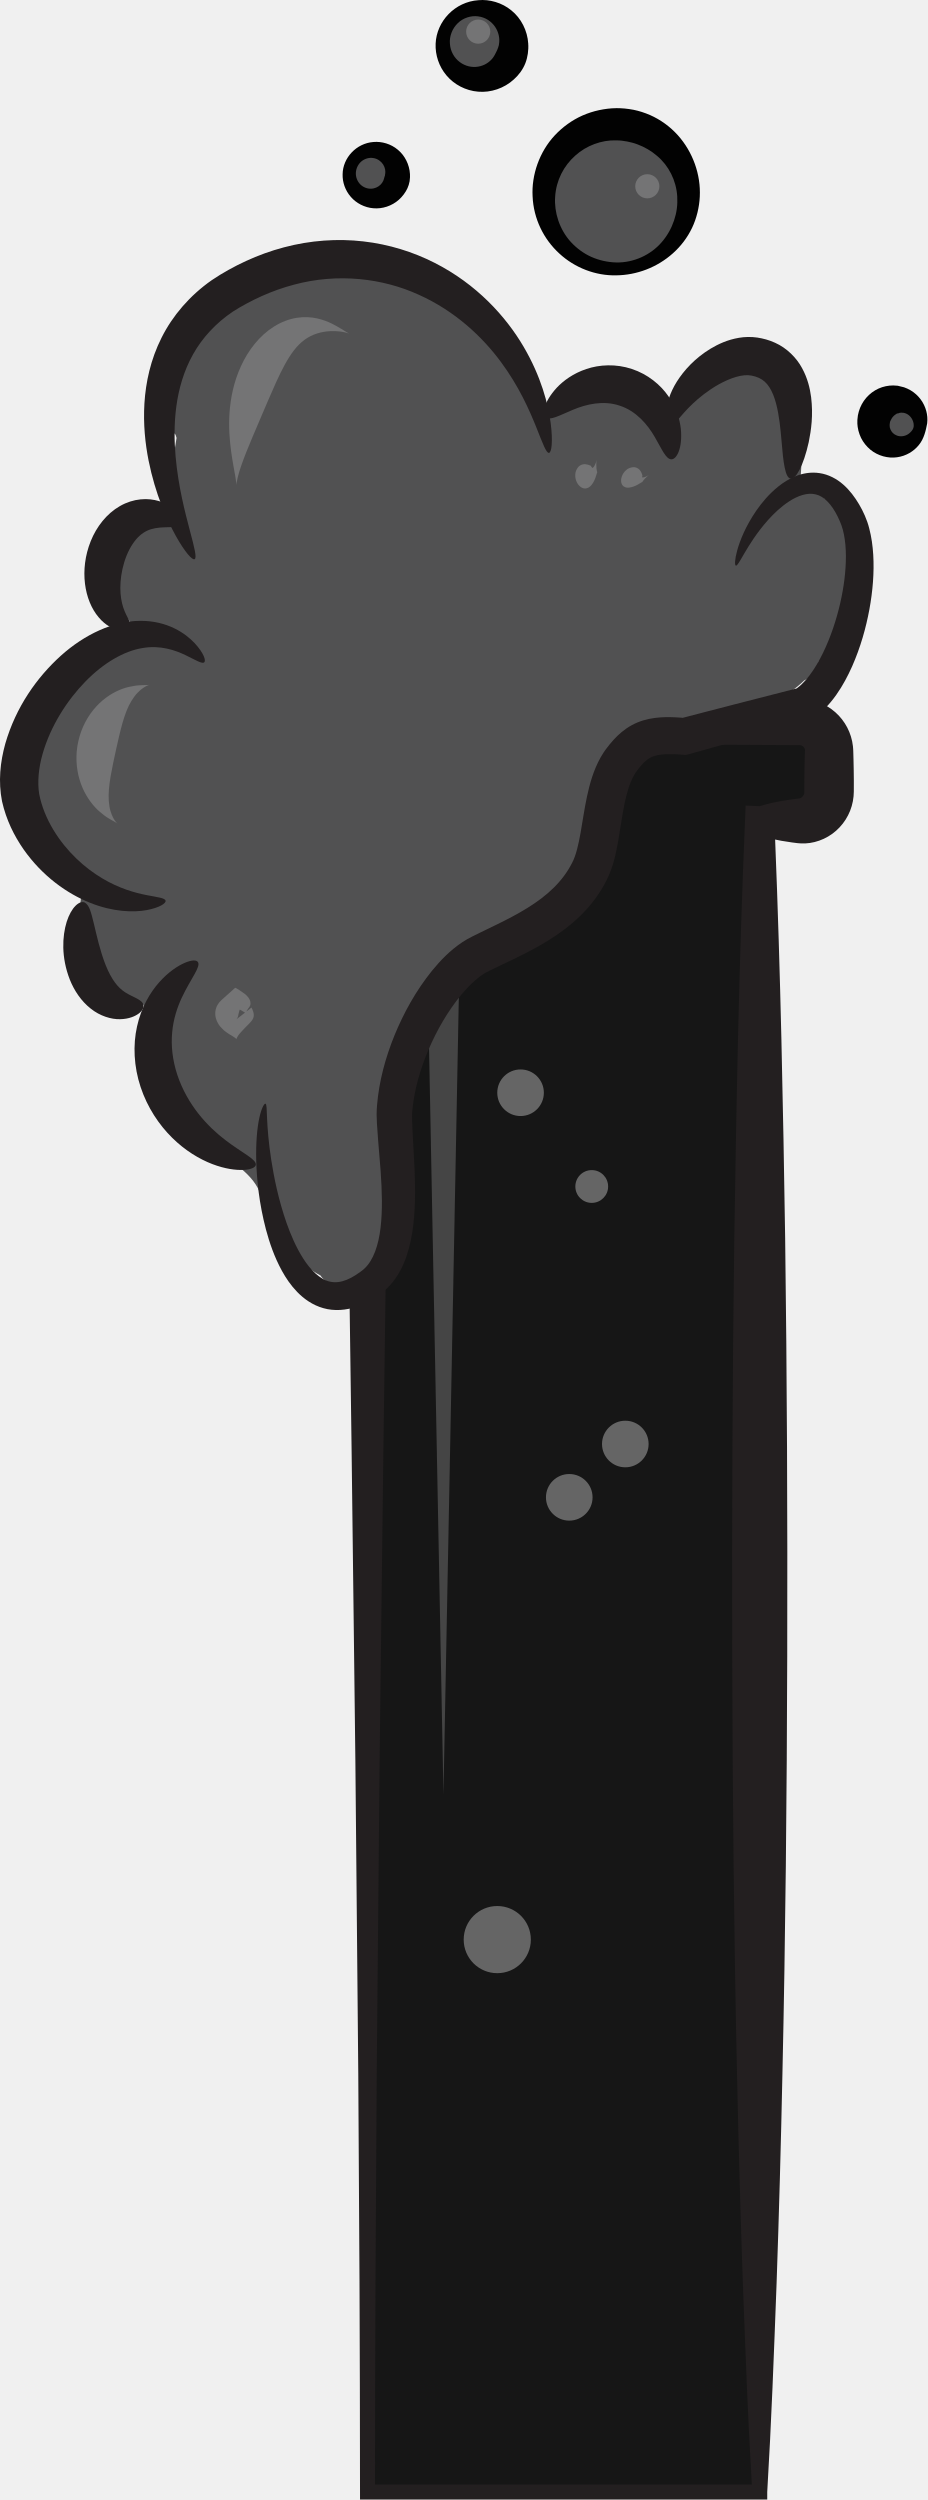
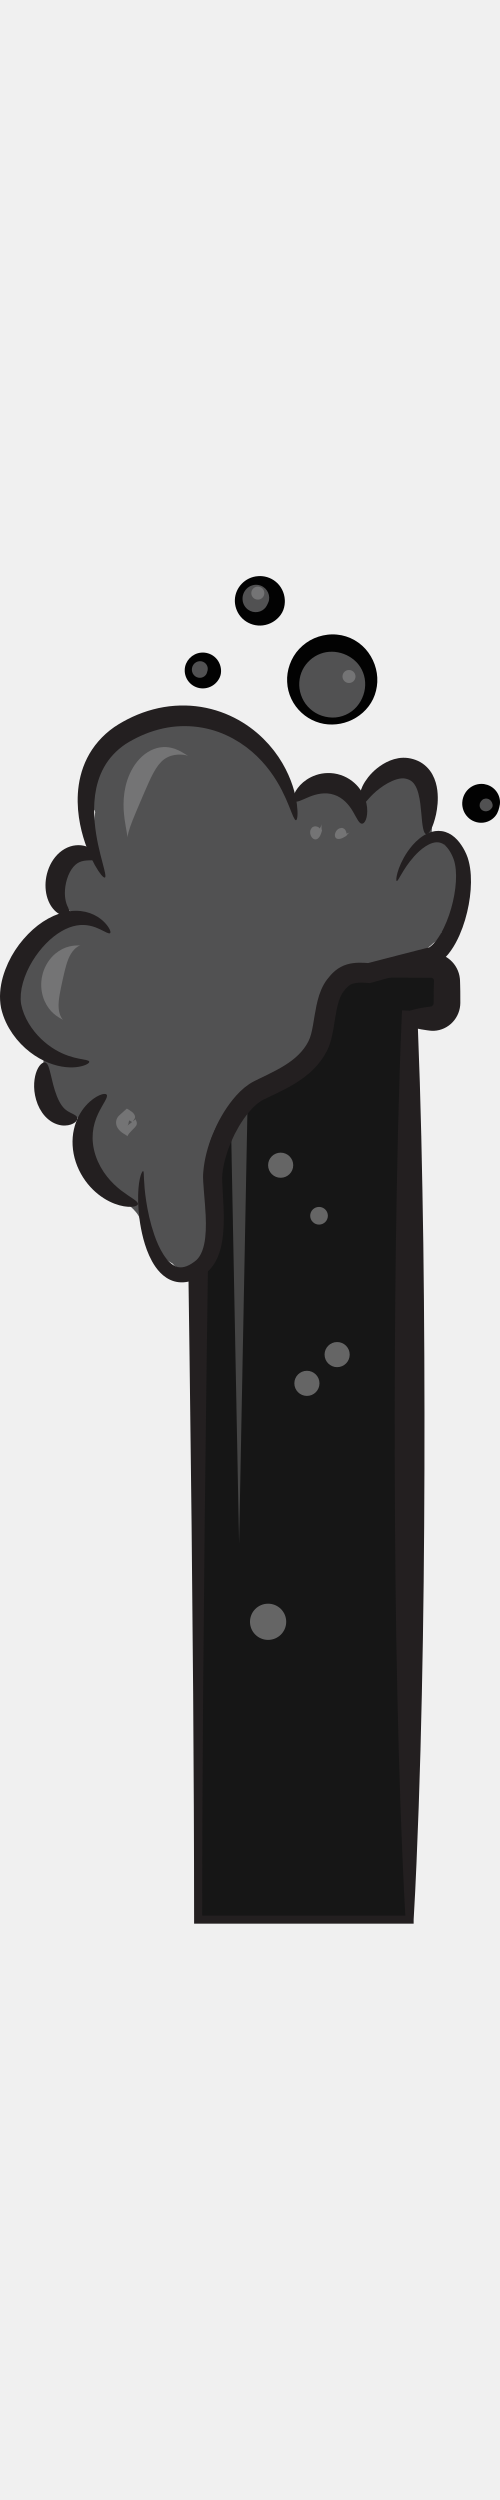
- <svg xmlns="http://www.w3.org/2000/svg" version="1.1" id="Layer_1" x="0px" y="0px" width="143.924px" height="387.98px" viewBox="0 0 143.924 387.98" enable-background="new 0 0 143.924 387.98" xml:space="preserve">
+ <svg xmlns="http://www.w3.org/2000/svg" version="1.1" id="Layer_1" x="0px" y="0px" width="100px" height="500px" viewBox="0 0 143.924 387.98" enable-background="new 0 0 143.924 387.98" xml:space="preserve">
  <g>
    <g>
      <circle opacity="0.34" fill="#FFFFFF" cx="91.832" cy="237.584" r="5.211" />
      <path fill="#161616" stroke="#FFFFFF" stroke-miterlimit="10" d="M124.135,112.055H50.803c-2.504,0-4.533,2.029-4.533,4.534v6.274    c0,2.504,2.029,4.534,4.533,4.534h6.23v259.345h60.871V127.397h6.23c2.504,0,4.533-2.03,4.533-4.534v-6.274    C128.668,114.084,126.639,112.055,124.135,112.055z" />
      <rect x="58.535" y="155.122" fill="#161616" width="59.619" height="217.083" />
      <path fill="#231F20" d="M132.49,119.496l-0.035-1.67l-0.023-0.835l-0.016-0.515l-0.01-0.208l-0.037-0.455    c-0.221-2.052-1.229-3.953-2.734-5.278c-1.494-1.329-3.51-2.095-5.5-2.066l-12.51,0.063c-4.17,0.014-8.338,0.02-12.51,0.082    c-4.168,0.066-8.34,0.155-12.51,0.303c-4.17,0.144-8.34,0.432-12.508,0.731c-4.17,0.308-8.342,0.63-12.512,0.809    c-2.084,0.089-4.17,0.147-6.254,0.166c-1.041,0.011-2.084,0.018-3.127,0.007l-1.6-0.005c-0.713,0.013-1.381,0.144-2.033,0.394    c-1.291,0.496-2.404,1.438-3.113,2.648c-0.354,0.605-0.598,1.277-0.732,1.972c-0.068,0.335-0.104,0.729-0.115,1.028l-0.041,0.783    c-0.047,1.042-0.129,2.084-0.195,3.126c-0.031,0.521-0.082,1.042-0.123,1.564l-0.033,0.392l-0.016,0.195l-0.008,0.1l-0.002,0.022    c-0.002-0.037,0,0.081,0,0.081l-0.004,0.045c-0.004,0.073-0.008,0.12-0.01,0.209l0.006,0.332c0.012,0.198,0.021,0.385,0.045,0.577    c0.18,1.537,0.922,3.028,2.078,4.154c0.58,0.558,1.262,1.03,2.018,1.382c0.758,0.347,1.586,0.565,2.432,0.647    c0.787,0.112,1.566,0.231,2.34,0.358c0.396,20.534,0.725,41.067,1.02,61.6l0.443,32.418l0.395,32.418l0.195,16.21l0.152,16.207    l0.299,32.418l0.191,32.419l0.055,16.209l0.023,16.209l0.002,1.161h1.16h60.871h1.164v-1.161v-0.001    c0.65-10.807,1.045-21.613,1.453-32.417c0.379-10.806,0.676-21.613,0.904-32.419c0.482-21.611,0.688-43.223,0.746-64.837    c0.057-21.611-0.033-43.222-0.32-64.834c-0.316-20.649-0.721-41.297-1.557-61.947c0.318,0.066,0.639,0.138,0.957,0.195    c0.557,0.101,1.115,0.186,1.672,0.261c0.594,0.058,0.959,0.175,2.021,0.151c1.996-0.087,3.969-1.005,5.35-2.493    c0.697-0.738,1.256-1.615,1.635-2.571c0.379-0.948,0.574-2.011,0.576-2.988C132.51,121.726,132.518,120.61,132.49,119.496z     M124.883,117.826l-0.037,1.67c-0.027,1.114-0.018,2.229-0.016,3.344c0.004,0.135,0.002,0.187-0.016,0.282    c-0.014,0.086-0.047,0.175-0.096,0.265c-0.105,0.176-0.25,0.336-0.477,0.469c-0.049,0.064-0.801,0.121-1.318,0.199    c-0.557,0.075-1.115,0.158-1.672,0.258c-1.115,0.201-2.229,0.446-3.344,0.802h-0.004l-2.182-0.099l-0.102,2.382    c-0.92,21.611-1.332,43.224-1.662,64.835c-0.289,21.612-0.379,43.224-0.322,64.834c0.059,21.615,0.264,43.227,0.746,64.837    c0.23,10.806,0.527,21.613,0.904,32.419c0.395,10.418,0.781,20.836,1.391,31.255h-58.48l0.021-15.045l0.055-16.209l0.191-32.419    l0.301-32.418l0.148-16.207l0.195-16.21l0.396-32.418l0.443-32.418c0.311-21.611,0.652-43.224,1.076-64.835l0.076-3.914    l-4.068-0.08h-0.004c-2.076,0.48-4.186,0.818-6.236,1.115c-0.389,0.146-0.863,0.142-1.307-0.078    c-0.445-0.21-0.828-0.621-1.023-1.138c-0.025-0.062-0.047-0.134-0.066-0.195c-0.006-0.019-0.014-0.039-0.021-0.059    c-0.008-0.04-0.014-0.124-0.021-0.181l-0.006-0.049c-0.002-0.019,0,0.083-0.002,0.027l-0.002-0.022l-0.008-0.1l-0.016-0.195    l-0.033-0.392c-0.041-0.521-0.092-1.043-0.123-1.564c-0.066-1.042-0.148-2.083-0.195-3.126l-0.041-0.783    c-0.012-0.223-0.018-0.35-0.006-0.53c0.027-0.335,0.125-0.663,0.27-0.975c0.291-0.618,0.824-1.146,1.473-1.418    c0.316-0.143,0.684-0.224,1.014-0.247l0.158-0.007l0.197-0.002l0.389-0.002l0.783-0.002c1.043-0.012,2.086-0.003,3.127,0.005    c2.084,0.019,4.17,0.077,6.254,0.166c4.17,0.181,8.342,0.503,12.512,0.809c4.168,0.3,8.338,0.588,12.508,0.733    c4.17,0.148,8.342,0.236,12.51,0.301c4.172,0.063,8.34,0.07,12.51,0.082l12.51,0.065c0.242,0.023,0.445,0.111,0.596,0.29    c0.15,0.168,0.211,0.392,0.193,0.562L124.883,117.826z" />
      <circle opacity="0.34" fill="#FFFFFF" cx="91.833" cy="184.134" r="2.544" />
      <circle opacity="0.34" fill="#FFFFFF" cx="97.043" cy="224.099" r="3.615" />
      <circle opacity="0.34" fill="#FFFFFF" cx="88.345" cy="232.373" r="3.616" />
      <circle opacity="0.34" fill="#FFFFFF" cx="80.787" cy="169.585" r="3.615" />
      <g opacity="0.2">
        <polygon fill="#FFFFFF" points="71.82,122.993 68.82,278.469 65.82,122.993    " />
      </g>
      <circle opacity="0.34" fill="#FFFFFF" cx="77.172" cy="301.011" r="5.211" />
    </g>
    <g>
      <path fill="#515152" d="M131.592,80.485c-0.287-1.004-1.078-1.725-2-2.031c-0.346-0.474-0.863-0.857-1.588-1.061    c-0.881-1.074-2.135-1.261-3.209-0.874c-0.254-0.066-0.508-0.13-0.762-0.191c0.752-6.528,0.57-13.188-2.744-19.059    c-1.289-2.284-4.371-1.7-5.355,0.419c-3.979-3.895-9.316,0.709-11.855,3.974c-0.469,0.602-0.695,1.242-0.744,1.862    c-1.502-1.325-3.193-2.027-5.506-2.528c-4.789-1.038-10.086-0.547-14.041,2.173c-0.803-3.311-2.689-6.243-5.467-8.507    c-0.404-0.33-0.883-0.536-1.383-0.637c-0.217-0.417-0.42-0.839-0.648-1.255c-0.613-1.115-1.523-1.551-2.426-1.522    c-4.156-6.334-9.594-11.37-17.463-8.856c-0.098,0.031-0.184,0.071-0.275,0.109c-9.271-1.858-21.572,1.002-25.053,9.356    c-4.121,3.605-6.738,8.705-4.766,14.225c0.201,0.564,0.535,1.027,0.941,1.382c0.047,0.167,0.1,0.333,0.152,0.5    c-0.705,3.627-0.619,8.375,0.604,12.023c-0.107,0.176-0.215,0.352-0.324,0.526c-2.025-0.196-4.295,0.647-5.994,1.681    c-0.725,0.44-1.148,1.087-1.328,1.785c-3.604,3.15-3.689,8.914,0.221,12.927c0.031,0.032,0.064,0.057,0.098,0.088    c-1.008,1.124-2.031,2.234-3.078,3.322c-1.902,1.979-3.77,3.955-5.494,6.021c-0.857-0.162-1.779,0.05-2.525,0.827    c-1.779,1.853-2.77,4.089-3.25,6.479c-0.422,1.236-0.76,2.511-1.021,3.844c-0.15,0.762-0.057,1.421,0.188,1.969    c-0.074,0.164-0.137,0.34-0.188,0.531c-0.906,3.378,0.275,6.046,2.334,8.235c-0.656,0.848-0.838,1.982-0.033,3.077    c0.916,1.243,4.141,3.389,5.953,5.302c-0.361,0.339-0.631,0.798-0.754,1.386c-0.65,3.109-0.533,5.665,0.312,7.906    c-1.266,4.126-0.334,9.128,4.318,10.408c1.293,0.355,2.574,0.06,3.809-0.311c0.322-0.096,0.619-0.155,0.9-0.186    c1.613,1.968,2.803,4.174,3.877,6.462c-0.381,2.598,0.672,5.798,2.588,8.151c-1.176,7.754,11.59,9.213,12.088,16.367    c0.078,1.136,0.816,2.141,1.766,2.666c1.623,3.562,3.898,6.743,7.273,8.497c0.49,0.781,1.336,1.337,2.461,1.337h2    c1.627,0,2.67-1.294,2.9-2.674c0.955-0.233,1.771-0.884,1.992-2.028c0.438-2.272,0.596-4.482,0.607-6.798    c0.002-0.492-0.117-0.922-0.309-1.299c-0.178-8.426-1.186-17.539,1.674-25.135c0.342-0.389,0.523-0.87,0.57-1.385    c0.527-1.163,1.156-2.285,1.908-3.358c0.129-0.176,0.254-0.355,0.387-0.528c0.061-0.081,0.125-0.162,0.188-0.243    c0.383-0.486,0.779-0.965,1.203-1.43c0.064-0.072,0.107-0.147,0.164-0.221c1.77-1.489,5.143-2.225,7.229-3.257    c2.152-1.065,4.031-2.857,5.85-4.401c6.932-5.884,11.973-12.554,14.369-21.375c0.701-2.586,1.174-5.243,2.576-7.563    c1.947-3.225,6.943-4.218,10.289-4.97c6.998-1.577,13.926-2.064,19.008-7.02c0.143-0.062,0.279-0.132,0.408-0.223    c1.162-0.831,1.641-1.554,1.865-2.73c1.215-0.381,2.121-1.552,2.121-2.86c0-0.334-0.068-0.649-0.17-0.948    c0.686-1.308,1.211-2.762,1.572-4.302C132.533,90.351,133.055,85.625,131.592,80.485z" />
      <g>
        <path fill="#231F20" d="M114.199,87.783c-0.189-0.053-0.199-0.888,0.215-2.388c0.422-1.492,1.252-3.656,2.949-6.138     c0.859-1.232,1.932-2.554,3.441-3.769c0.758-0.6,1.633-1.177,2.697-1.6c1.055-0.421,2.35-0.676,3.709-0.461     c1.357,0.199,2.658,0.885,3.658,1.775c1.014,0.892,1.793,1.953,2.453,3.065c0.629,1.061,1.248,2.401,1.578,3.742     c0.352,1.339,0.537,2.704,0.621,4.086c0.162,2.763-0.07,5.601-0.6,8.496c-0.539,2.892-1.369,5.85-2.674,8.818     c-0.662,1.481-1.436,2.969-2.463,4.424c-0.512,0.727-1.094,1.444-1.779,2.133c-0.348,0.344-0.723,0.679-1.133,1l-0.404,0.293     l-0.467,0.312c-0.148,0.123-0.326,0.176-0.51,0.221l-0.539,0.154l-9.502,2.699l-4.928,1.388l-2.508,0.703l-0.695,0.195     c-0.414,0.085-0.816,0.308-1.248,0.206l-0.916-0.067l-0.59-0.026c-1.576-0.056-2.91,0.104-3.703,0.58     c-0.424,0.237-0.844,0.593-1.305,1.112c-0.227,0.258-0.459,0.551-0.691,0.867c-0.113,0.156-0.227,0.299-0.297,0.421     c-0.07,0.114-0.148,0.239-0.23,0.396c-0.648,1.178-1.096,2.73-1.439,4.414c-0.344,1.692-0.588,3.524-0.922,5.471     c-0.361,1.938-0.717,4.062-1.844,6.311c-1.023,2.037-2.408,3.872-4,5.437c-3.203,3.141-6.955,5.107-10.424,6.794l-2.561,1.224     l-1.229,0.598c-0.227,0.112-0.357,0.177-0.494,0.254c-0.141,0.08-0.285,0.165-0.43,0.261c-1.174,0.762-2.346,1.92-3.391,3.172     c-2.098,2.54-3.797,5.505-5.09,8.515c-1.287,3.017-2.176,6.133-2.492,9.135c-0.168,1.232-0.016,2.957,0.053,4.548l0.264,4.89     c0.129,3.267,0.146,6.522-0.354,9.771c-0.256,1.622-0.646,3.251-1.322,4.837c-0.664,1.576-1.674,3.132-3.076,4.319     c-0.344,0.293-0.734,0.573-1.064,0.782c-0.295,0.194-0.619,0.407-0.977,0.61c-0.695,0.401-1.438,0.755-2.232,1.027     c-1.57,0.555-3.449,0.714-5.137,0.224c-1.693-0.474-3.037-1.466-4.045-2.502c-1.018-1.049-1.76-2.173-2.375-3.28     c-1.215-2.222-1.938-4.4-2.488-6.439c-1.07-4.089-1.41-7.664-1.502-10.583c-0.078-2.921,0.148-5.196,0.477-6.715     c0.328-1.526,0.76-2.265,0.953-2.209c0.205,0.056,0.182,0.842,0.252,2.313c0.066,1.471,0.219,3.642,0.645,6.405     c0.434,2.753,1.102,6.129,2.381,9.804c0.648,1.824,1.457,3.736,2.568,5.482c1.088,1.729,2.611,3.302,4.203,3.619     c0.787,0.169,1.627,0.079,2.555-0.293c0.459-0.185,0.932-0.434,1.402-0.737c0.23-0.145,0.473-0.32,0.746-0.518     c0.244-0.17,0.408-0.305,0.588-0.471c1.41-1.285,2.215-3.676,2.523-6.365c0.318-2.701,0.229-5.68,0.012-8.788l-0.393-4.81     c-0.066-0.829-0.133-1.672-0.18-2.547c-0.023-0.448-0.043-0.862-0.051-1.366c-0.012-0.562,0.039-1.063,0.068-1.511     c0.312-3.719,1.291-7.34,2.711-10.838c1.439-3.492,3.295-6.887,5.838-10.041c1.291-1.568,2.732-3.094,4.676-4.4     c0.242-0.162,0.498-0.319,0.764-0.47c0.27-0.154,0.559-0.301,0.75-0.397l1.299-0.644l2.541-1.233     c3.318-1.622,6.455-3.358,8.826-5.7c1.182-1.162,2.15-2.462,2.857-3.856c0.633-1.19,0.996-2.877,1.318-4.651     c0.318-1.786,0.58-3.685,0.996-5.647c0.426-1.958,0.973-4.022,2.107-6.062c0.137-0.247,0.297-0.513,0.475-0.784     c0.172-0.268,0.344-0.484,0.5-0.694c0.314-0.416,0.652-0.835,1.033-1.253c0.75-0.832,1.711-1.687,2.875-2.311     c1.16-0.633,2.424-0.96,3.549-1.104c1.139-0.148,2.176-0.141,3.164-0.098l0.729,0.045l0.359,0.028     c0.053,0.004,0.025,0.004,0.041,0.005c0.012,0.004,0.021,0.001,0.033,0.001l0.57-0.148l2.521-0.657l4.957-1.284l9.525-2.443     c0.023-0.006,0.051-0.002,0.07-0.016l0.031-0.014c0,0,0.006-0.002,0.078-0.053c0.221-0.161,0.443-0.346,0.662-0.549     c0.438-0.413,0.865-0.894,1.262-1.421c0.799-1.053,1.49-2.258,2.094-3.493c1.205-2.482,2.064-5.108,2.656-7.661     c0.586-2.558,0.906-5.075,0.893-7.411c-0.006-1.166-0.102-2.287-0.307-3.311c-0.195-1.033-0.525-1.878-0.998-2.833     c-0.898-1.811-2.1-3.101-3.375-3.377c-1.281-0.343-2.842,0.239-4.117,1.076c-1.295,0.842-2.381,1.89-3.283,2.895     c-1.805,2.031-2.926,3.9-3.672,5.164C114.785,87.136,114.408,87.844,114.199,87.783z" />
      </g>
      <g>
        <path fill="#231F20" d="M39.699,180.783c-0.068,0.4-0.721,0.712-1.9,0.776c-1.172,0.06-2.879-0.146-4.857-0.907     c-1.971-0.755-4.203-2.078-6.229-4.085c-2.021-1.996-3.834-4.678-4.891-7.866c-1.061-3.181-1.205-6.536-0.553-9.414     c0.631-2.893,2.008-5.237,3.432-6.839c1.432-1.616,2.881-2.547,3.953-3.016c1.084-0.462,1.805-0.476,2.045-0.15     c0.533,0.697-1.066,2.537-2.488,5.55c-0.701,1.507-1.307,3.319-1.49,5.369c-0.195,2.042,0.039,4.322,0.799,6.614     c0.76,2.292,1.953,4.344,3.285,6.035c1.336,1.698,2.809,3.034,4.154,4.071C37.66,178.984,39.844,179.927,39.699,180.783z" />
      </g>
      <g>
        <path fill="#231F20" d="M13.174,140.078c0.711,0.422,0.969,1.544,1.402,3.298c0.418,1.737,0.936,4.172,1.828,6.417     c0.445,1.115,0.941,2.021,1.432,2.682c0.49,0.666,0.988,1.133,1.592,1.527c1.209,0.778,2.641,1.112,2.826,1.936     c0.098,0.396-0.105,0.87-0.68,1.325c-0.572,0.439-1.545,0.881-2.928,0.908c-1.365,0.041-3.141-0.488-4.582-1.655     c-1.457-1.148-2.543-2.77-3.23-4.492c-1.354-3.473-1.176-6.713-0.49-8.953c0.354-1.121,0.863-2.001,1.398-2.523     C12.281,140.018,12.814,139.886,13.174,140.078z" />
      </g>
      <g>
        <path fill="#231F20" d="M31.699,102.783c-0.32,0.293-1.273-0.311-2.883-1.095c-1.6-0.775-3.949-1.61-6.748-1.108     c-2.787,0.455-5.988,2.279-8.826,5.2c-2.822,2.898-5.391,6.863-6.641,11.253c-0.619,2.166-0.812,4.384-0.52,6.182     c0.365,1.93,1.186,3.892,2.203,5.571c2.057,3.411,4.9,5.925,7.541,7.501c2.658,1.6,5.137,2.276,6.908,2.622     c1.777,0.345,2.879,0.45,2.965,0.875c0.084,0.381-0.891,1.078-2.959,1.461c-2.045,0.375-5.23,0.283-8.768-1.142     c-3.514-1.406-7.363-4.088-10.312-8.287c-1.463-2.111-2.688-4.547-3.344-7.458c-0.604-3.073-0.287-6.08,0.506-8.944     c1.652-5.708,4.902-10.285,8.613-13.643c3.707-3.341,8.205-5.413,12.314-5.42c2.035-0.025,3.871,0.458,5.289,1.151     c1.428,0.691,2.459,1.553,3.184,2.323C31.658,101.391,31.988,102.528,31.699,102.783z" />
      </g>
      <g>
        <path fill="#231F20" d="M28.199,81.283c-0.219,0.361-0.752,0.477-1.482,0.517c-0.727,0.039-1.67,0.002-2.59,0.167     c-0.934,0.16-1.736,0.521-2.469,1.186c-0.736,0.662-1.469,1.727-2.016,3.08c-0.543,1.352-0.842,2.801-0.934,4.085     c-0.094,1.293,0.021,2.411,0.234,3.3c0.207,0.899,0.545,1.599,0.852,2.193c0.303,0.591,0.543,1.075,0.404,1.472     c-0.131,0.379-0.658,0.657-1.59,0.54c-0.91-0.108-2.24-0.734-3.314-2.042c-2.209-2.614-3.002-7.327-1.215-11.796     c0.896-2.227,2.453-4.256,4.531-5.445c1.027-0.591,2.154-0.944,3.209-1.043c1.055-0.112,2.018,0.027,2.816,0.258     c1.604,0.482,2.572,1.295,3.113,1.951C28.291,80.375,28.408,80.938,28.199,81.283z" />
      </g>
      <g>
        <path fill="#231F20" d="M85.199,70.283c-0.426,0.062-0.969-1.455-2-4.045c-1.041-2.573-2.633-6.254-5.498-10.115     c-2.842-3.837-7.061-7.843-12.693-10.373c-5.584-2.559-12.566-3.417-19.412-1.564c-1.709,0.45-3.365,1.047-4.951,1.755     c-0.793,0.354-1.568,0.738-2.326,1.144c-0.744,0.399-1.537,0.856-2.158,1.261c-2.641,1.768-4.779,4.088-6.201,6.644     c-1.439,2.562-2.229,5.363-2.594,8.081c-0.363,2.724-0.326,5.364-0.115,7.773c0.439,4.837,1.502,8.751,2.207,11.467     c0.727,2.718,1.123,4.281,0.742,4.472c-0.357,0.181-1.469-1.035-2.904-3.593c-1.41-2.56-3.186-6.474-4.242-11.738     c-0.518-2.628-0.836-5.603-0.641-8.852c0.199-3.235,0.945-6.783,2.66-10.192c1.705-3.416,4.385-6.55,7.795-8.93     c0.902-0.616,1.709-1.092,2.598-1.593c0.877-0.49,1.783-0.953,2.713-1.38c1.863-0.856,3.832-1.579,5.883-2.12     c4.102-1.092,8.332-1.384,12.326-0.922c3.998,0.454,7.744,1.645,11.012,3.303c6.582,3.326,11.123,8.379,13.844,13.019     c2.75,4.681,3.824,8.95,4.217,11.865C85.836,68.591,85.592,70.23,85.199,70.283z" />
      </g>
      <g>
        <path fill="#231F20" d="M104.199,71.283c-0.854,0.004-1.486-1.588-2.602-3.492c-1.098-1.909-2.881-4.019-5.424-4.833     c-2.525-0.866-5.213-0.227-7.264,0.641c-2.057,0.858-3.545,1.715-4.211,1.184c-0.623-0.472-0.352-2.355,1.697-4.602     c1.029-1.091,2.557-2.233,4.604-2.914c2.023-0.686,4.598-0.832,7.059-0.005c2.467,0.805,4.443,2.452,5.662,4.214     c1.24,1.77,1.783,3.61,1.945,5.112C105.945,69.641,104.977,71.303,104.199,71.283z" />
      </g>
      <g>
        <path fill="#231F20" d="M122.699,74.283c-0.844-0.118-1.143-2.48-1.42-5.958c-0.158-1.724-0.33-3.762-0.834-5.69     c-0.252-0.955-0.602-1.863-1.051-2.549c-0.455-0.694-0.947-1.131-1.623-1.444c-0.338-0.159-0.736-0.276-1.17-0.358     c-0.23-0.04-0.34-0.052-0.52-0.06c-0.176-0.008-0.371-0.001-0.574,0.019c-0.816,0.071-1.76,0.367-2.641,0.753     c-1.787,0.783-3.35,1.904-4.551,2.925c-1.205,1.034-2.059,1.995-2.668,2.705c-0.619,0.703-1.023,1.194-1.449,1.159     c-0.396-0.026-0.791-0.68-0.766-1.901c0.02-1.211,0.51-2.907,1.613-4.667c1.113-1.749,2.777-3.606,5.215-5.097     c1.225-0.731,2.648-1.396,4.414-1.695c0.439-0.074,0.902-0.122,1.387-0.129c0.484-0.014,1.043,0.029,1.475,0.093     c0.893,0.137,1.822,0.378,2.738,0.801c1.854,0.821,3.367,2.376,4.199,3.938c0.859,1.573,1.223,3.115,1.406,4.505     c0.338,2.794,0.014,5.103-0.369,6.982C124.676,72.354,123.492,74.396,122.699,74.283z" />
      </g>
      <g opacity="0.2">
        <path fill="#FFFFFF" d="M36.699,75.283c0.006,0-0.025-0.491-0.188-1.396c-0.15-0.904-0.428-2.227-0.65-3.898     c-0.221-1.668-0.4-3.688-0.24-5.937c0.156-2.244,0.635-4.73,1.771-7.221c1.125-2.471,2.873-4.744,5.139-6.157     c1.121-0.705,2.35-1.167,3.514-1.35c1.166-0.184,2.248-0.112,3.154,0.088c1.824,0.408,2.996,1.176,3.789,1.64     c0.783,0.494,1.205,0.739,1.205,0.739c0.008-0.007-0.453-0.216-1.35-0.335c-0.881-0.119-2.23-0.142-3.615,0.289     c-0.688,0.217-1.363,0.547-1.967,0.992c-0.607,0.444-1.148,0.996-1.65,1.643c-0.998,1.296-1.873,2.996-2.764,4.949     c-0.885,1.952-1.717,3.946-2.518,5.813c-0.793,1.869-1.551,3.615-2.143,5.119c-0.592,1.504-1.027,2.763-1.246,3.644     C36.713,74.786,36.695,75.285,36.699,75.283z" />
      </g>
      <g opacity="0.2">
        <path fill="#FFFFFF" d="M18.199,127.783c0,0-0.072-0.058-0.227-0.145l-0.699-0.391c-0.299-0.184-0.701-0.397-1.117-0.723     c-0.418-0.322-0.914-0.711-1.383-1.227c-0.945-1.018-1.895-2.49-2.422-4.289c-0.537-1.792-0.668-3.887-0.197-5.975     c0.461-2.088,1.471-3.948,2.744-5.346c1.27-1.406,2.793-2.32,4.109-2.79c0.656-0.245,1.279-0.36,1.799-0.45     c0.521-0.094,0.975-0.098,1.324-0.119c0.354-0.018,0.623-0.012,0.801-0.021c0.178-0.007,0.268-0.024,0.268-0.024     c0.004,0-0.375,0.069-0.938,0.453c-0.285,0.177-0.598,0.457-0.922,0.788c-0.328,0.328-0.635,0.768-0.93,1.236     c-0.59,0.953-1.029,2.154-1.398,3.435c-0.367,1.29-0.674,2.679-1,4.137c-0.318,1.459-0.625,2.862-0.852,4.201     c-0.225,1.336-0.359,2.622-0.275,3.75c0.049,0.558,0.115,1.089,0.25,1.534c0.133,0.445,0.281,0.836,0.445,1.128     C17.898,127.549,18.203,127.785,18.199,127.783z" />
      </g>
      <g opacity="0.2">
        <path fill="#FFFFFF" d="M36.699,161.283c0.006-0.002-0.043-0.104-0.279-0.259c-0.107-0.081-0.25-0.178-0.443-0.292     c-0.178-0.116-0.455-0.241-0.666-0.409c-0.217-0.165-0.516-0.351-0.725-0.581c-0.211-0.229-0.496-0.486-0.666-0.782     c-0.389-0.586-0.584-1.316-0.492-2.021c0.092-0.709,0.455-1.301,0.943-1.738l2.133-1.911l0.195,0.093     c0.244,0.117,0.494,0.314,0.783,0.502c0.275,0.206,0.654,0.398,1.023,0.871c0.18,0.227,0.311,0.505,0.35,0.726     c0.043,0.224,0.021,0.388-0.012,0.511c-0.096,0.25-0.225,0.381-0.314,0.509c-0.383,0.486-0.348,0.799-0.33,0.781     c0.025-0.02-0.203-0.147-0.791-0.498c-0.145-0.08-0.32-0.182-0.494-0.179c-0.018,0.002-0.035,0.002-0.053,0.007     c-0.025,0.011,0.01-0.002,0.057-0.019l0.119-0.05c0.113-0.044,0.203-0.091,0.254-0.123c0.104-0.062,0.094-0.083,0.051-0.021     c-0.043,0.061-0.123,0.208-0.203,0.468c-0.037,0.123-0.08,0.281-0.117,0.462l-0.076,0.408c-0.037,0.144-0.133,0.327-0.246,0.444     l2.328-1.818c0.256,0.494,0.398,0.938,0.352,1.33c-0.047,0.392-0.285,0.718-0.639,1.088c-0.15,0.182-0.398,0.379-0.568,0.573     c-0.16,0.194-0.406,0.4-0.562,0.593c-0.152,0.189-0.369,0.386-0.49,0.552c-0.131,0.167-0.227,0.312-0.287,0.428     C36.689,161.168,36.691,161.285,36.699,161.283z" />
      </g>
      <g opacity="0.2">
        <path fill="#FFFFFF" d="M91.699,72.283c-0.004-0.007-0.01,0.038,0.111,0.193c0.053,0.069,0.133,0.162,0.27,0.257     c0.113,0.076,0.045,0.029,0.018,0.017l-0.078-0.04c-0.064-0.023-0.09-0.034-0.133-0.035c-0.014-0.003-0.021,0.003,0.008-0.008     c0.057-0.016,0.223-0.138,0.357-0.369c0.141-0.227,0.232-0.505,0.303-0.757c0.021-0.075,0.08-0.412,0.025-0.064     c-0.027,0.18-0.045,0.453-0.039,0.638c0.004,0.18,0.008,0.435,0.027,0.584c0.02,0.164,0.041,0.285,0.061,0.371     c0.041,0.195,0.07,0.22,0.07,0.22c-0.002-0.014-0.025,0.011-0.082,0.201l-0.115,0.365c-0.049,0.148-0.121,0.392-0.205,0.563     c-0.08,0.178-0.193,0.439-0.318,0.601c-0.123,0.17-0.285,0.402-0.463,0.521c-0.172,0.148-0.383,0.235-0.6,0.263     c-0.227,0.021-0.453-0.015-0.709-0.17c-0.234-0.141-0.484-0.397-0.656-0.734c-0.184-0.34-0.305-0.789-0.275-1.234     c-0.006-0.458,0.223-0.872,0.43-1.148c0.207-0.268,0.533-0.408,0.76-0.451c0.223-0.073,0.486-0.011,0.646,0.02     c0.172,0.035,0.291,0.085,0.377,0.117C91.672,72.285,91.703,72.29,91.699,72.283z" />
      </g>
      <g opacity="0.2">
        <path fill="#FFFFFF" d="M99.699,73.783c0.002-0.007-0.025,0.02-0.035,0.215c-0.002,0.043-0.004,0.094,0,0.155     c-0.002,0.035,0.029,0.199,0.018,0.132c-0.006-0.043-0.027-0.098-0.035-0.128c-0.033-0.084-0.082-0.107-0.043-0.084     c0.037,0.021,0.182,0.042,0.363-0.005c0.184-0.043,0.369-0.136,0.531-0.228l0.219-0.143l0.047-0.035     c0.004-0.003,0.023-0.018,0.016-0.012l-0.07,0.052l-0.242,0.205c-0.133,0.119-0.314,0.294-0.414,0.407     c-0.109,0.122-0.186,0.216-0.238,0.286c-0.117,0.155-0.119,0.188-0.119,0.188c0.008-0.01-0.021-0.005-0.186,0.102l-0.322,0.194     c-0.133,0.077-0.35,0.208-0.521,0.28c-0.176,0.078-0.432,0.195-0.625,0.231c-0.199,0.046-0.469,0.109-0.67,0.083     c-0.217-0.002-0.422-0.075-0.586-0.192c-0.168-0.128-0.295-0.296-0.361-0.568c-0.062-0.247-0.057-0.586,0.061-0.927     c0.109-0.354,0.338-0.737,0.668-1.018c0.311-0.312,0.756-0.43,1.086-0.469c0.326-0.034,0.643,0.106,0.822,0.239     c0.197,0.112,0.328,0.343,0.41,0.479c0.086,0.149,0.127,0.27,0.158,0.354C99.688,73.766,99.697,73.79,99.699,73.783z" />
      </g>
      <g>
        <circle fill="#515152" stroke="#FFFFFF" stroke-miterlimit="10" cx="95.628" cy="30.507" r="11.224" />
        <path fill="#020202" d="M108.6,30.551c-0.078,1.598-0.492,3.345-1.207,4.83c-0.721,1.508-1.744,2.845-2.963,3.929     c-2.432,2.179-5.604,3.39-8.803,3.421c-3.201,0.073-6.434-1.169-8.83-3.393c-2.42-2.214-3.998-5.382-4.143-8.875     c-0.182-3.302,1.053-6.908,3.457-9.472c1.205-1.281,2.666-2.351,4.301-3.071c0.818-0.357,1.674-0.635,2.551-0.824     c0.438-0.094,0.879-0.167,1.324-0.222l0.67-0.062l0.734-0.028l0.551,0.011l0.723,0.049c0.457,0.046,0.895,0.108,1.34,0.193     c0.883,0.176,1.742,0.46,2.566,0.813c1.645,0.723,3.115,1.801,4.301,3.11c2.365,2.632,3.6,6.152,3.43,9.545L108.6,30.551z      M105.102,30.507c-0.143-2.494-1.33-4.814-3.146-6.327c-0.893-0.769-1.91-1.357-2.979-1.758     c-0.533-0.209-1.088-0.354-1.646-0.462c-0.275-0.056-0.566-0.099-0.84-0.129l-0.375-0.032l-0.551-0.015     c-2.168-0.064-4.561,0.79-6.293,2.368c-1.775,1.581-2.963,3.815-3.119,6.4c-0.172,2.394,0.674,5.068,2.434,6.998     c0.883,0.96,1.957,1.769,3.168,2.311c1.213,0.54,2.527,0.835,3.873,0.871c2.689,0.06,5.357-1.152,7.07-3.153     c0.859-0.994,1.502-2.146,1.906-3.354c0.414-1.229,0.576-2.42,0.498-3.761V30.507z" />
      </g>
      <g>
        <circle fill="#515152" stroke="#FFFFFF" stroke-miterlimit="10" cx="74.215" cy="6.783" r="5.5" />
        <path fill="#020202" d="M81.977,6.841l0.016,0.27l-0.006,0.431c-0.014,0.266-0.031,0.514-0.07,0.771     c-0.074,0.51-0.197,1.018-0.387,1.501c-0.381,0.97-1.016,1.825-1.779,2.505c-1.508,1.391-3.592,2.078-5.535,1.909     c-1.951-0.151-3.754-1.123-4.924-2.521c-1.186-1.397-1.758-3.197-1.686-4.923c0.143-3.5,3.002-6.506,6.641-6.755     c1.697-0.163,3.66,0.373,5.127,1.598c1.494,1.202,2.49,3.125,2.605,5.158L81.977,6.841z M77.451,6.783     c0.127-0.853-0.062-1.791-0.617-2.62c-0.562-0.824-1.463-1.476-2.65-1.625c-1.051-0.149-2.318,0.233-3.148,1.066     c-0.846,0.824-1.316,2.021-1.213,3.179c0.061,1.159,0.676,2.222,1.537,2.855c0.861,0.65,1.922,0.866,2.855,0.701     c0.941-0.155,1.719-0.656,2.242-1.314c0.254-0.336,0.436-0.7,0.607-1.062c0.086-0.182,0.172-0.366,0.236-0.563l0.088-0.296     l0.033-0.108l0.029-0.27V6.783z" />
      </g>
      <g>
        <circle fill="#515152" stroke="#FFFFFF" stroke-miterlimit="10" cx="57.949" cy="27.033" r="3.75" />
        <path fill="#020202" d="M63.623,27.131l0.006,0.369c-0.01,0.192-0.035,0.43-0.062,0.643c-0.068,0.381-0.182,0.733-0.338,1.078     c-0.32,0.679-0.777,1.281-1.322,1.771c-1.092,0.979-2.578,1.453-3.957,1.329c-1.373-0.108-2.674-0.79-3.512-1.776     c-0.857-0.978-1.307-2.264-1.266-3.511c0.029-2.53,2.125-4.799,4.777-4.997c1.291-0.115,2.721,0.292,3.793,1.203     c1.086,0.896,1.805,2.309,1.883,3.794L63.623,27.131z M59.773,27.033c0.084-0.481-0.004-1.021-0.314-1.509     c-0.314-0.485-0.836-0.885-1.51-0.994c-0.662-0.117-1.391,0.095-1.928,0.575c-0.533,0.494-0.824,1.202-0.795,1.928     c0.033,0.72,0.391,1.385,0.93,1.793c0.549,0.409,1.199,0.535,1.793,0.42c0.586-0.117,1.053-0.449,1.346-0.867     c0.148-0.205,0.248-0.436,0.303-0.663c0.027-0.112,0.057-0.231,0.088-0.329c0.008-0.03,0.025-0.035,0.045-0.085l0.045-0.367     L59.773,27.033z" />
      </g>
      <g>
        <circle fill="#515152" stroke="#FFFFFF" stroke-miterlimit="10" cx="139.2" cy="65.655" r="3.628" />
        <path fill="#020202" d="M143.889,65.709c-0.205,1.079-0.48,2.374-1.289,3.346c-0.781,0.99-2.008,1.725-3.398,1.911     c-1.373,0.198-2.949-0.21-4.129-1.183c-0.584-0.493-1.088-1.109-1.443-1.819c-0.17-0.358-0.312-0.732-0.41-1.121     c-0.043-0.195-0.084-0.392-0.115-0.589l-0.031-0.298l-0.012-0.15l-0.006-0.074l-0.002-0.038v-0.018l0.002-0.147l0.002-0.356     c0.014-0.209,0.043-0.477,0.08-0.711c0.08-0.414,0.191-0.794,0.342-1.175c0.311-0.752,0.779-1.434,1.367-1.984     c0.588-0.549,1.293-0.967,2.047-1.214c0.379-0.118,0.766-0.204,1.154-0.242c0.195-0.013,0.389-0.025,0.58-0.028l0.684,0.043     l0.352,0.087c0.193,0.041,0.428,0.098,0.635,0.156c0.365,0.126,0.693,0.281,1.012,0.464c0.627,0.373,1.16,0.859,1.566,1.412     c0.82,1.102,1.16,2.454,1.016,3.676L143.889,65.709z M141.768,65.655c-0.141-0.68-0.58-1.216-1.111-1.455     c-0.266-0.119-0.537-0.17-0.787-0.162c-0.123,0.006-0.252,0.025-0.35,0.053c-0.029,0.024-0.027,0.04-0.07,0.051l-0.359,0.05     c0.219,0.007,0.061,0.002,0.107,0.005l-0.002,0l-0.004,0.003l-0.01,0.005l-0.018,0.011l-0.035,0.019l-0.068,0.037l-0.123,0.077     c-0.076,0.06-0.145,0.11-0.207,0.168c-0.123,0.117-0.223,0.237-0.307,0.359c-0.084,0.123-0.152,0.245-0.207,0.371     c-0.025,0.059-0.051,0.135-0.068,0.185c0,0-0.008-0.033-0.025-0.007l-0.033,0.355c0.006-0.255,0.002-0.07,0.004-0.126v0.002     v0.003v0.007l-0.002,0.014l-0.004,0.027l-0.012,0.058c-0.002,0.039-0.002,0.075-0.01,0.114c0,0.076-0.006,0.157,0.002,0.241     c0.006,0.168,0.041,0.356,0.129,0.535c0.16,0.378,0.471,0.75,1.002,0.942c0.514,0.191,1.172,0.146,1.732-0.214     c0.271-0.183,0.521-0.425,0.705-0.722c0.086-0.149,0.146-0.32,0.162-0.487V65.96l-0.031-0.358V65.655z" />
      </g>
      <circle opacity="0.2" fill="#FFFFFF" cx="100.457" cy="28.909" r="1.875" />
      <circle opacity="0.2" fill="#FFFFFF" cx="74.215" cy="4.909" r="1.875" />
    </g>
  </g>
</svg>
